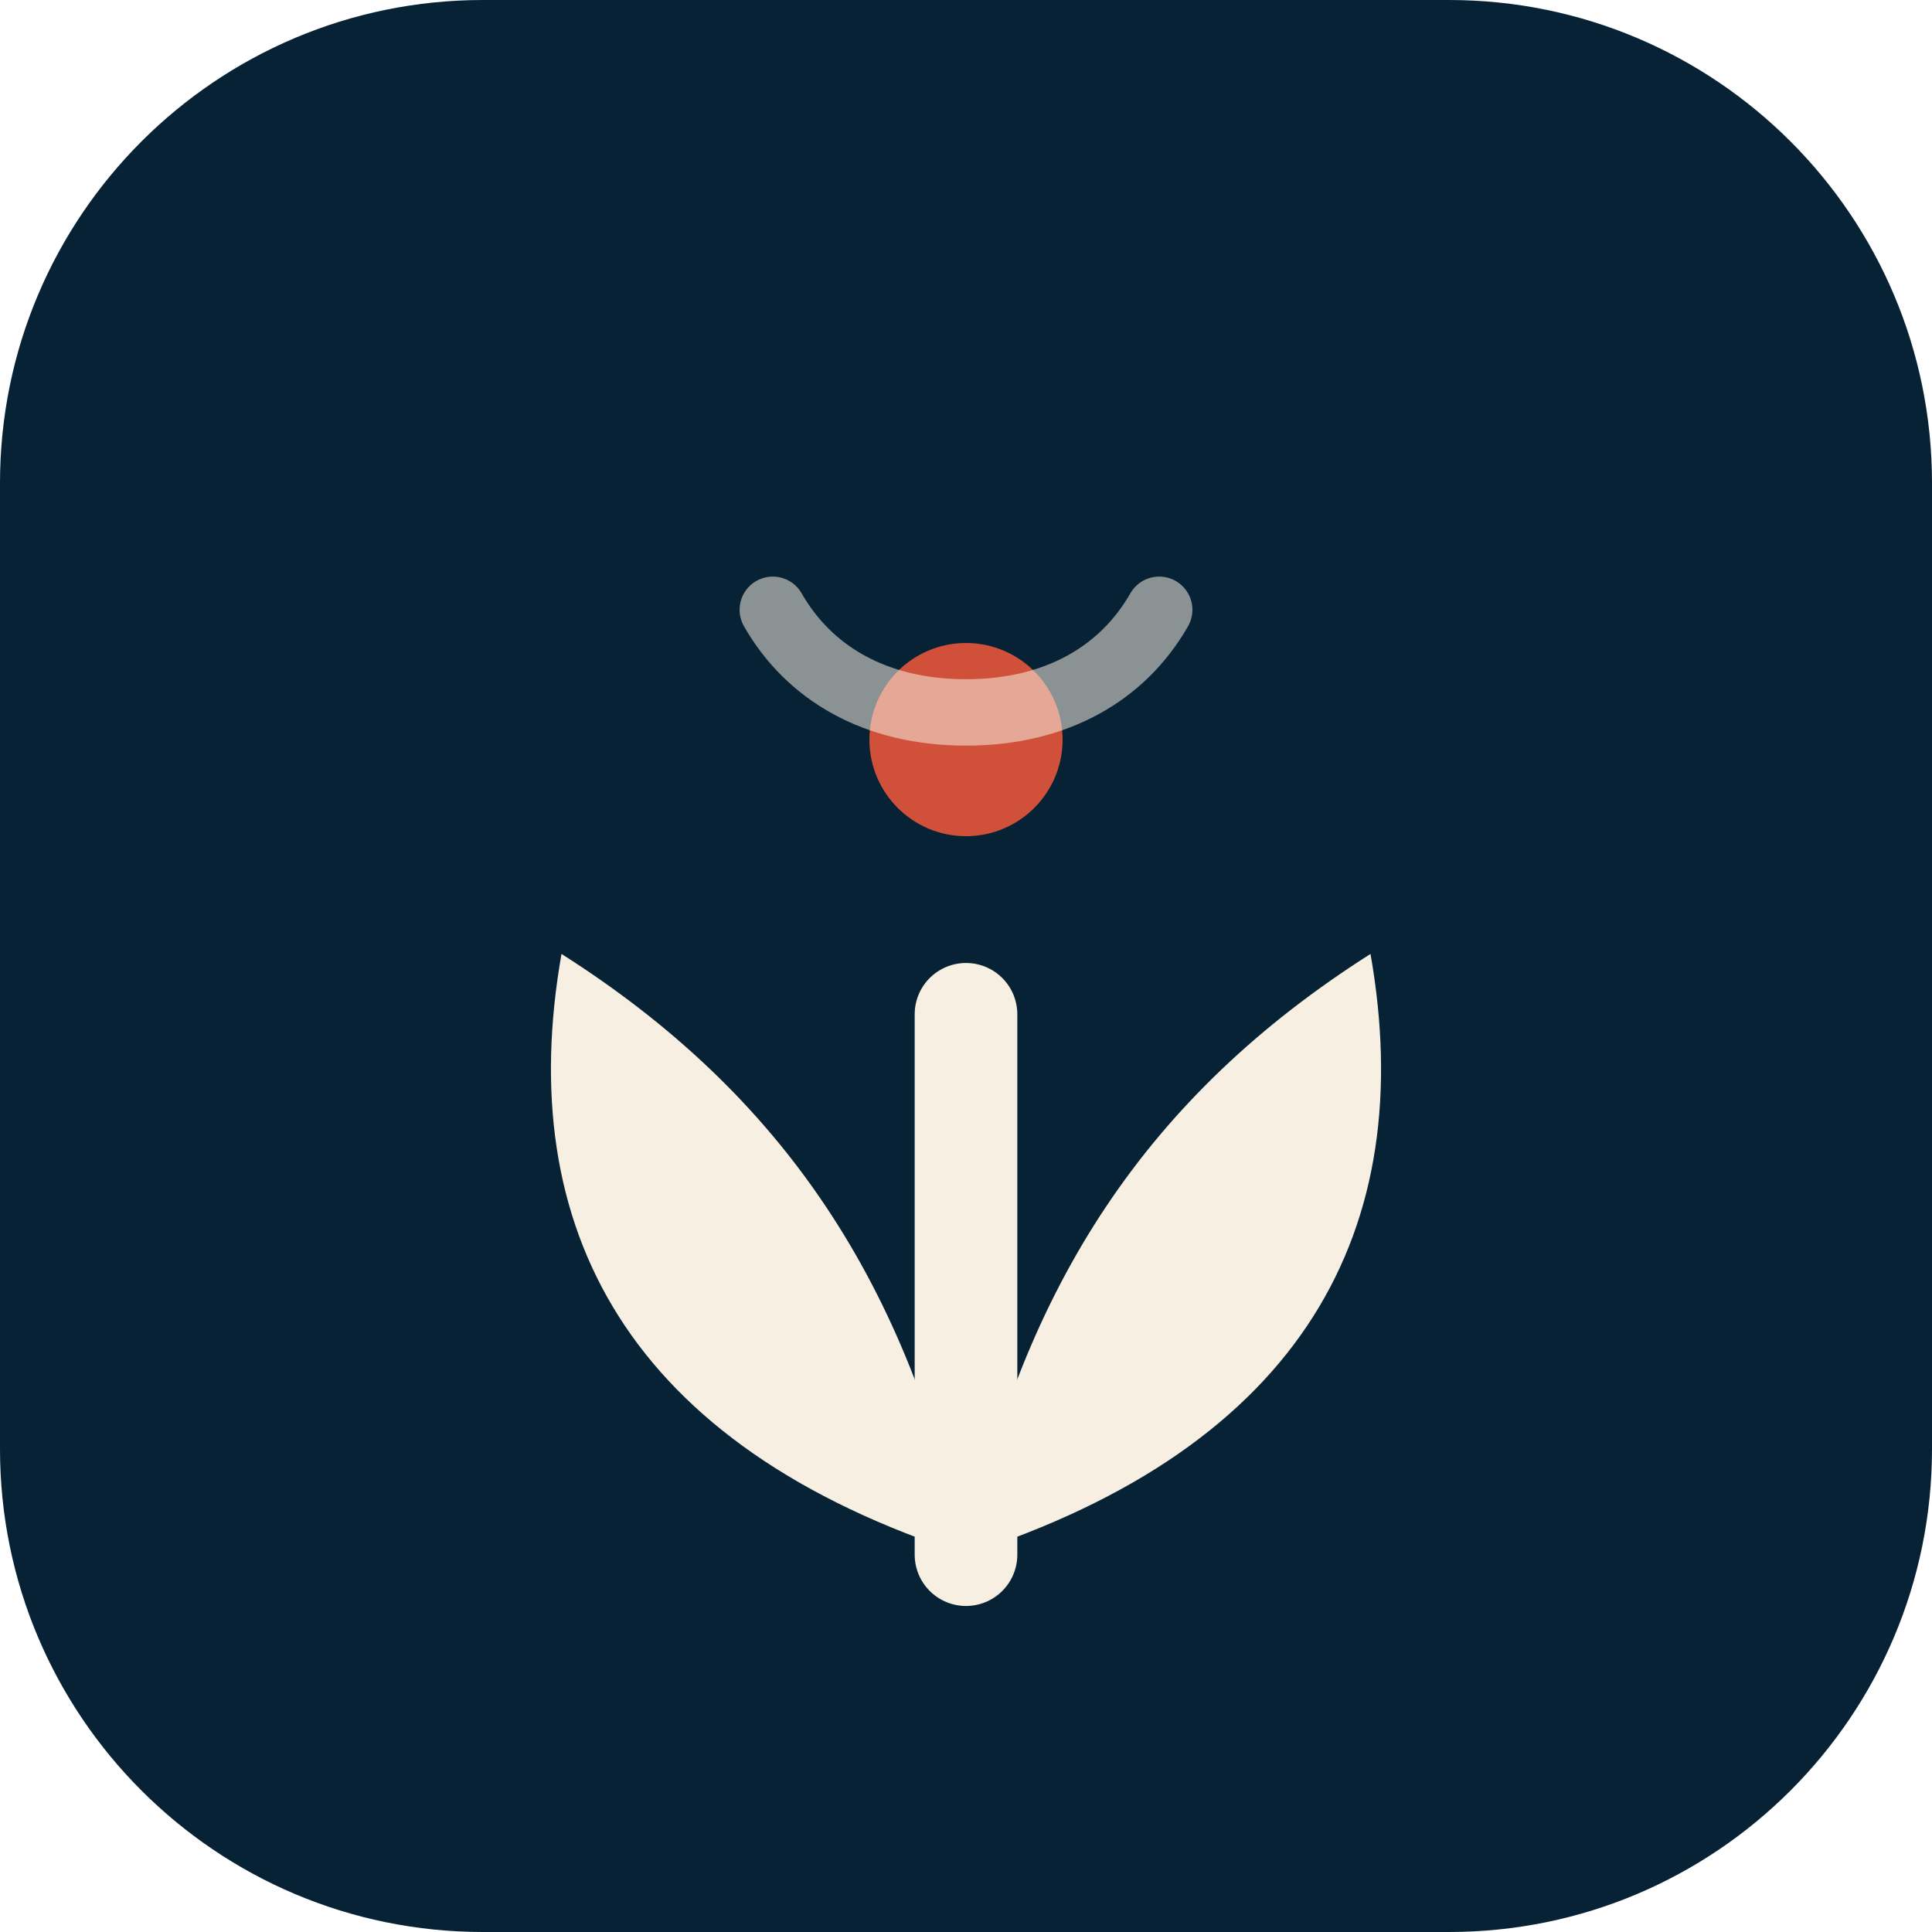
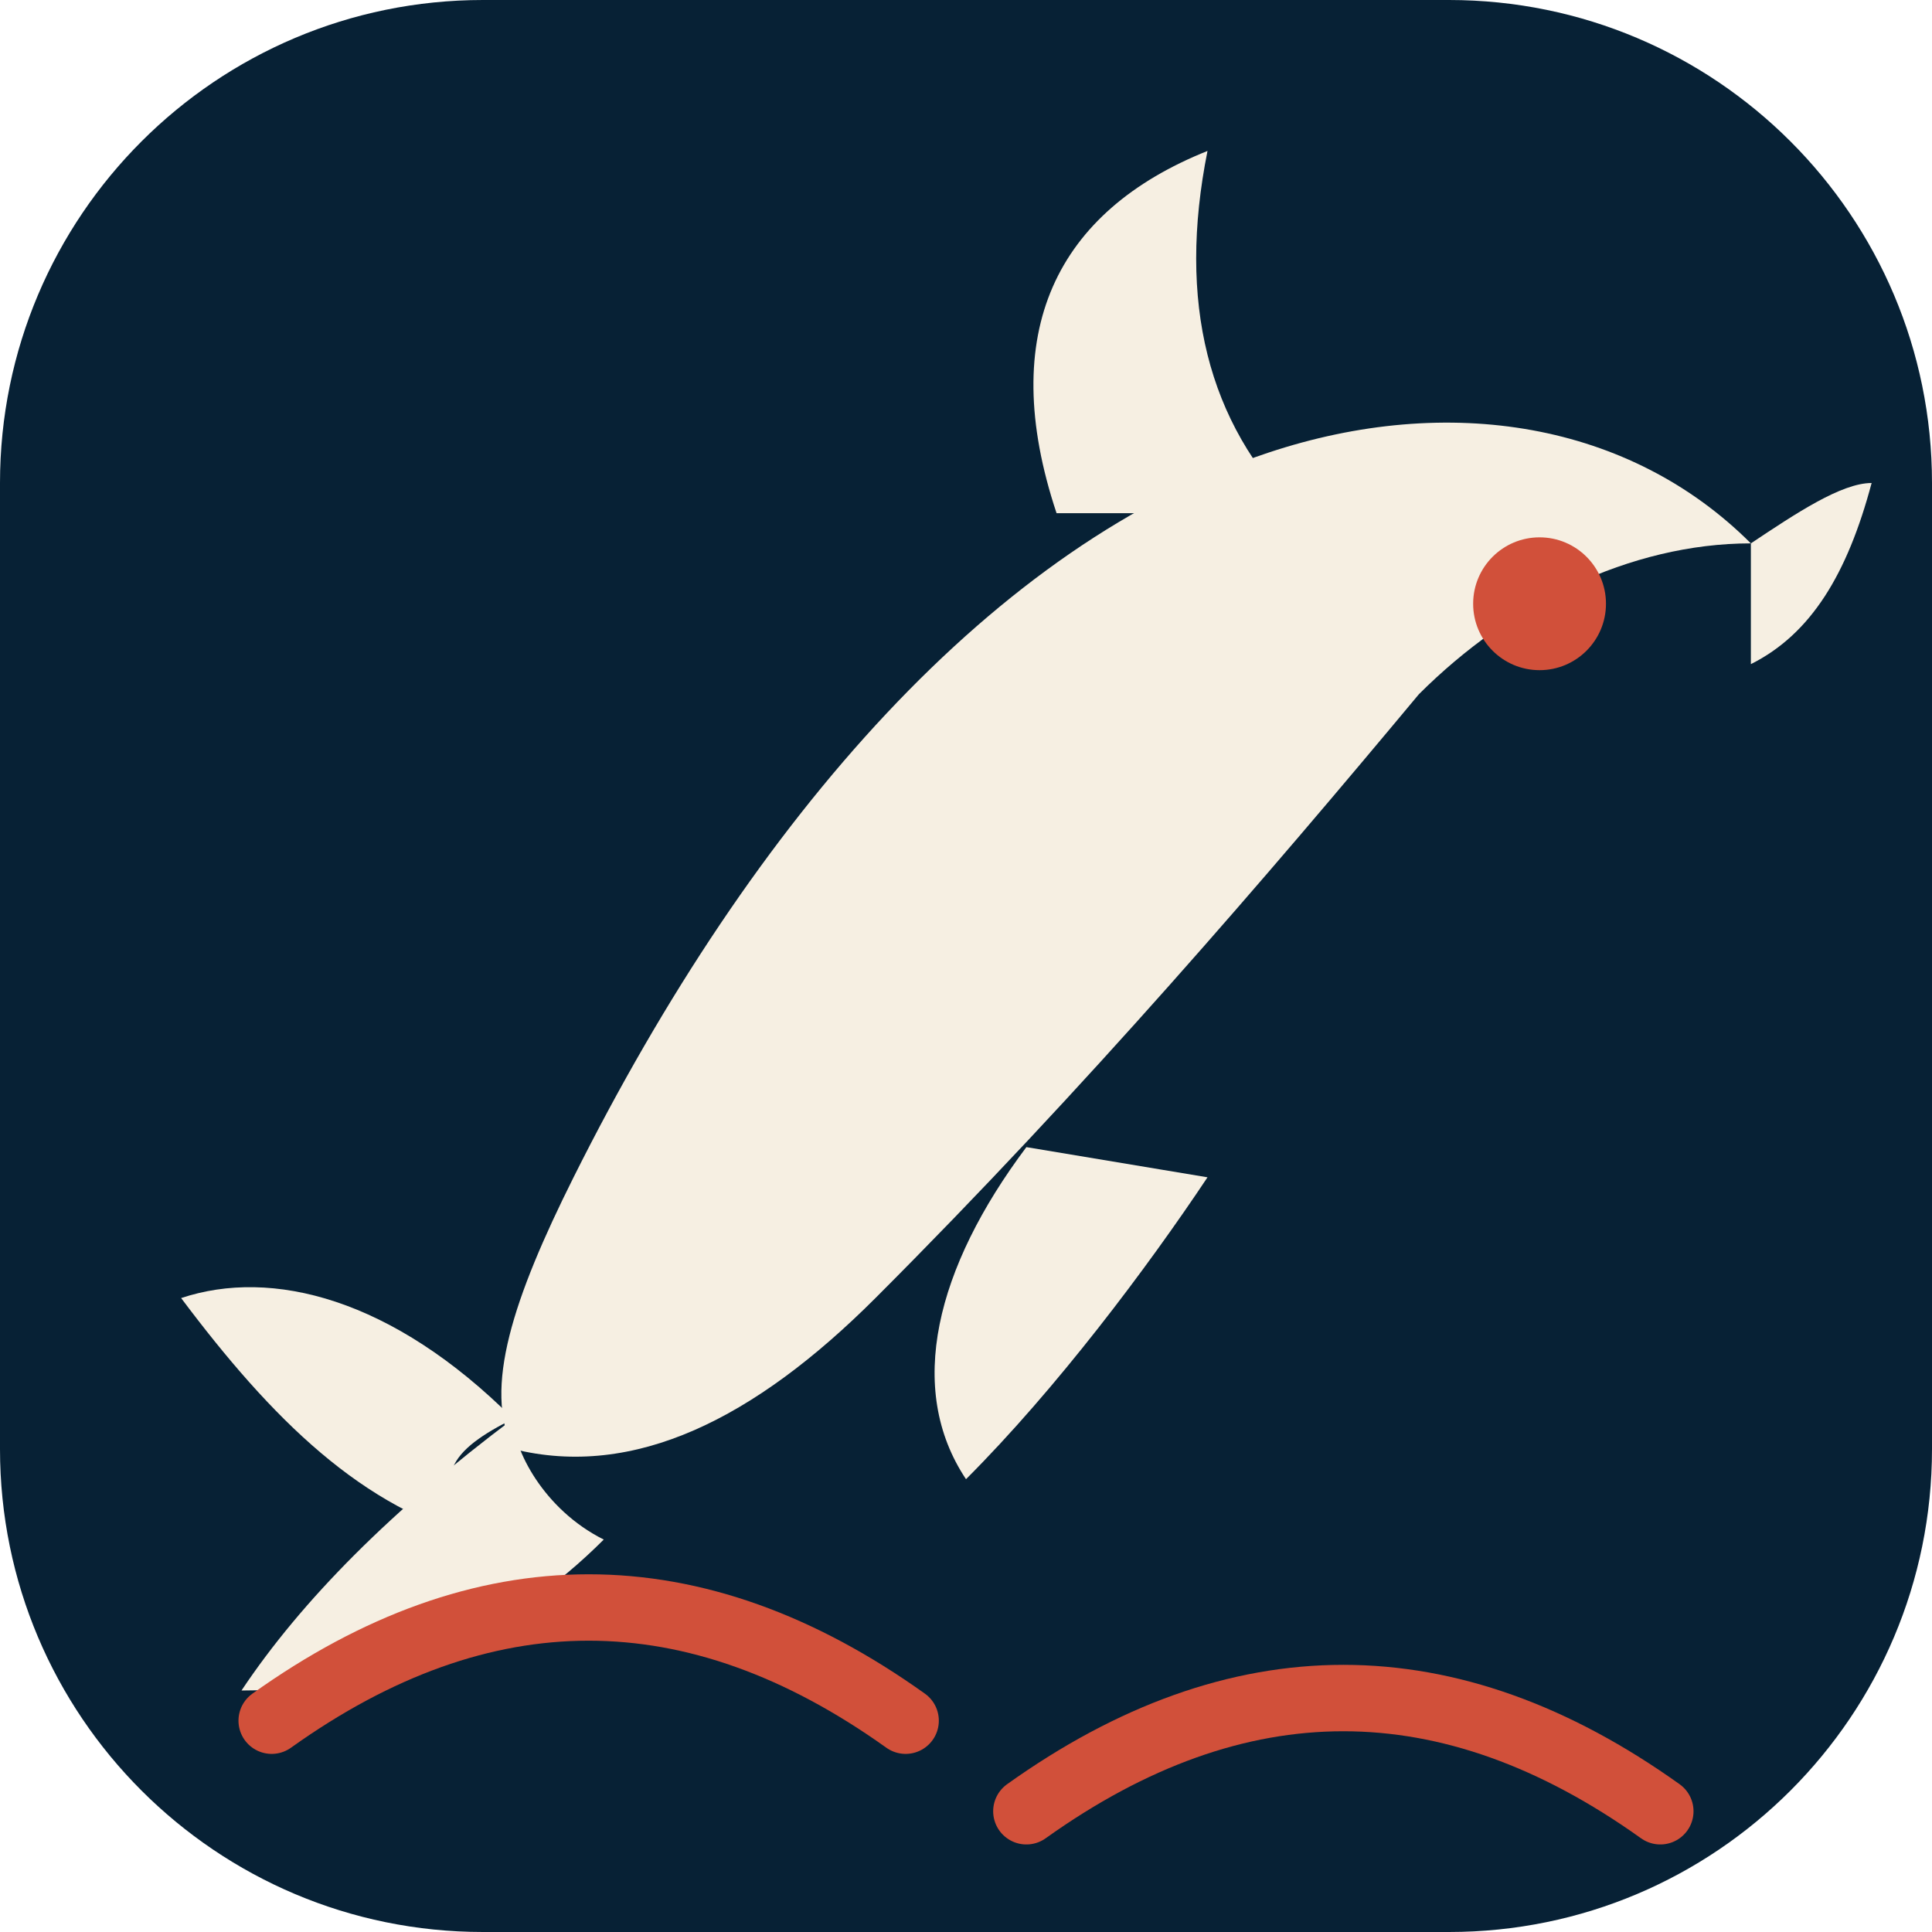
<svg xmlns="http://www.w3.org/2000/svg" viewBox="0 0 64 64" role="img" aria-label="Ballena Outlet">
  <rect width="64" height="64" rx="16" fill="#072135" />
-   <path d="M32 51.5c-1.9-8.9-6-15.2-13.4-19.9-1.6 9.1 2.2 16.3 13.4 19.9Z" fill="#f6efe2" />
-   <path d="M32 51.5c1.9-8.9 6-15.2 13.4-19.9 1.6 9.1-2.2 16.3-13.4 19.9Z" fill="#f6efe2" />
-   <path d="M32 51.5V33.6" stroke="#f6efe2" stroke-width="3.4" stroke-linecap="round" />
-   <circle cx="32" cy="24.5" r="3.2" fill="#d1503a" />
-   <path d="M25.6 20.2c1.2 2.1 3.4 3.4 6.4 3.4s5.2-1.3 6.4-3.4" stroke="#f6efe2" stroke-width="2.2" stroke-linecap="round" fill="none" opacity=".55" />
+   <path d="M58 18C54 14 48 13 42 15C33 18 25 27 19 39C17 43 16 46 17 48C21 49 25 47 29 43C36 36 42 29 47 23C50 20 54 18 58 18Z" fill="#f6efe2" />
+   <path d="M58 18C59.5 17 61 16 62 16C61.2 19 60 21 58 22Z" fill="#f6efe2" />
+   <path d="M35 17C33 11 35 7 40 5C39 10 40 14 43 17Z" fill="#f6efe2" />
+   <path d="M34 38C31 42 30 46 32 49C35 46 38 42 40 39Z" fill="#f6efe2" />
+   <path d="M17 47C13 43 9 42 6 43C9 47 12 50 16 51C14 49 15 48 17 47Z" fill="#f6efe2" />
+   <path d="M17 47C13 50 10 53 8 56C13 56 17 54 20 51C18 50 17 48 17 47Z" fill="#f6efe2" />
+   <circle cx="51" cy="20" r="2.2" fill="#d1503a" />
+   <path d="M9 57C16 52 23 52 30 57" stroke="#d1503a" stroke-width="2.2" stroke-linecap="round" fill="none" />
+   <path d="M34 60C41 55 48 55 55 60" stroke="#d1503a" stroke-width="2.2" stroke-linecap="round" fill="none" />
</svg>
